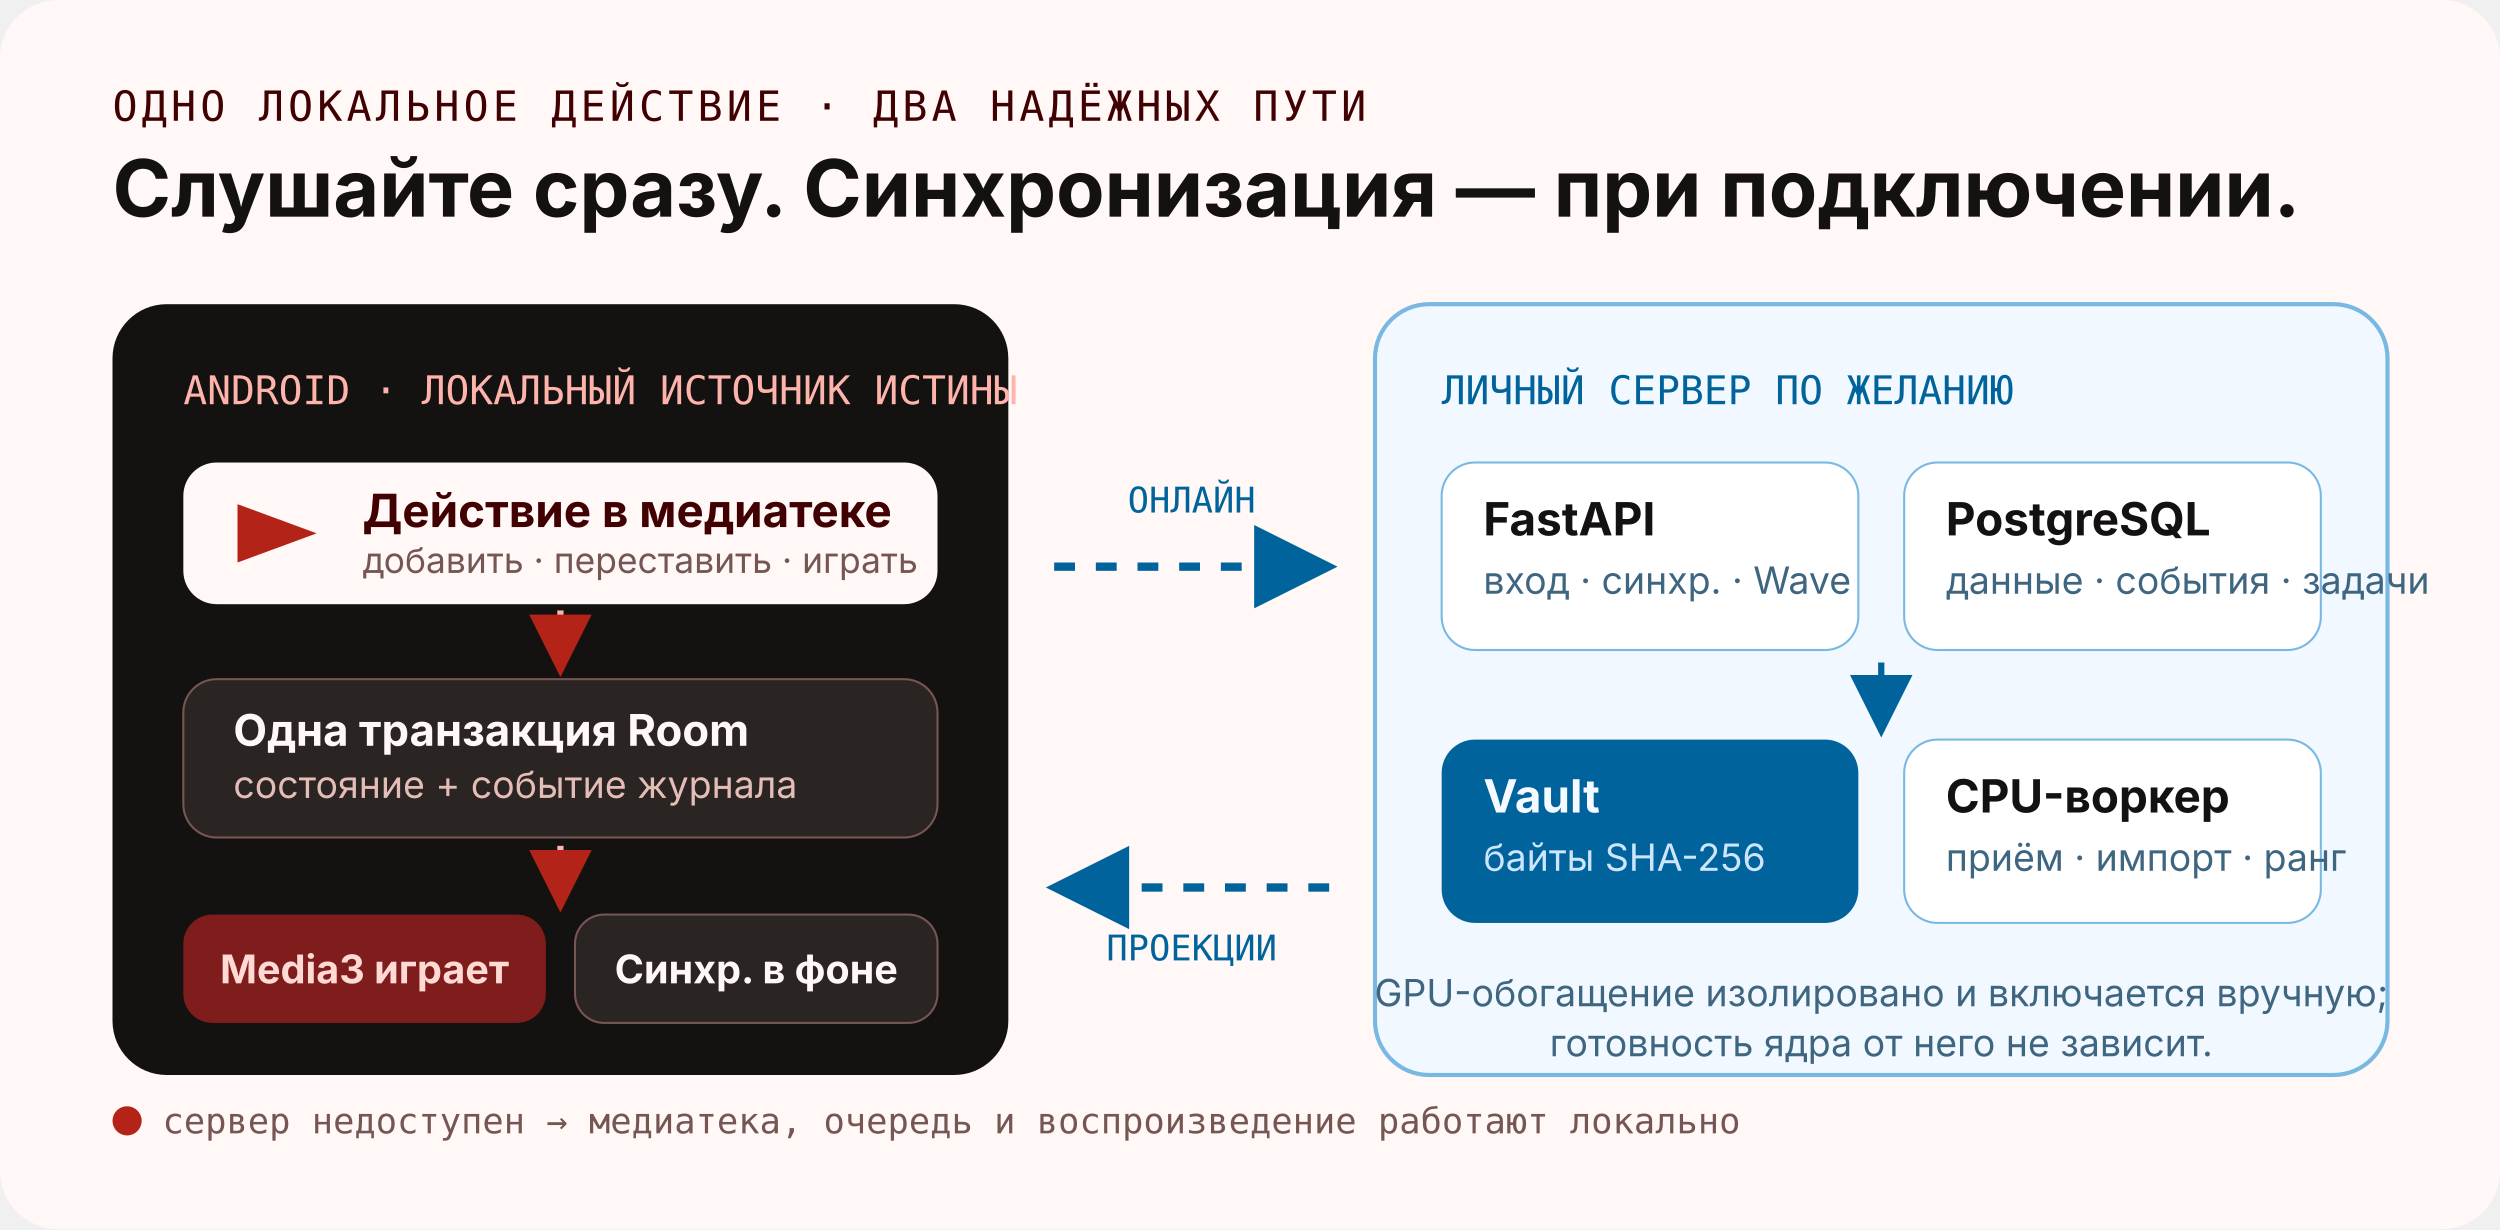
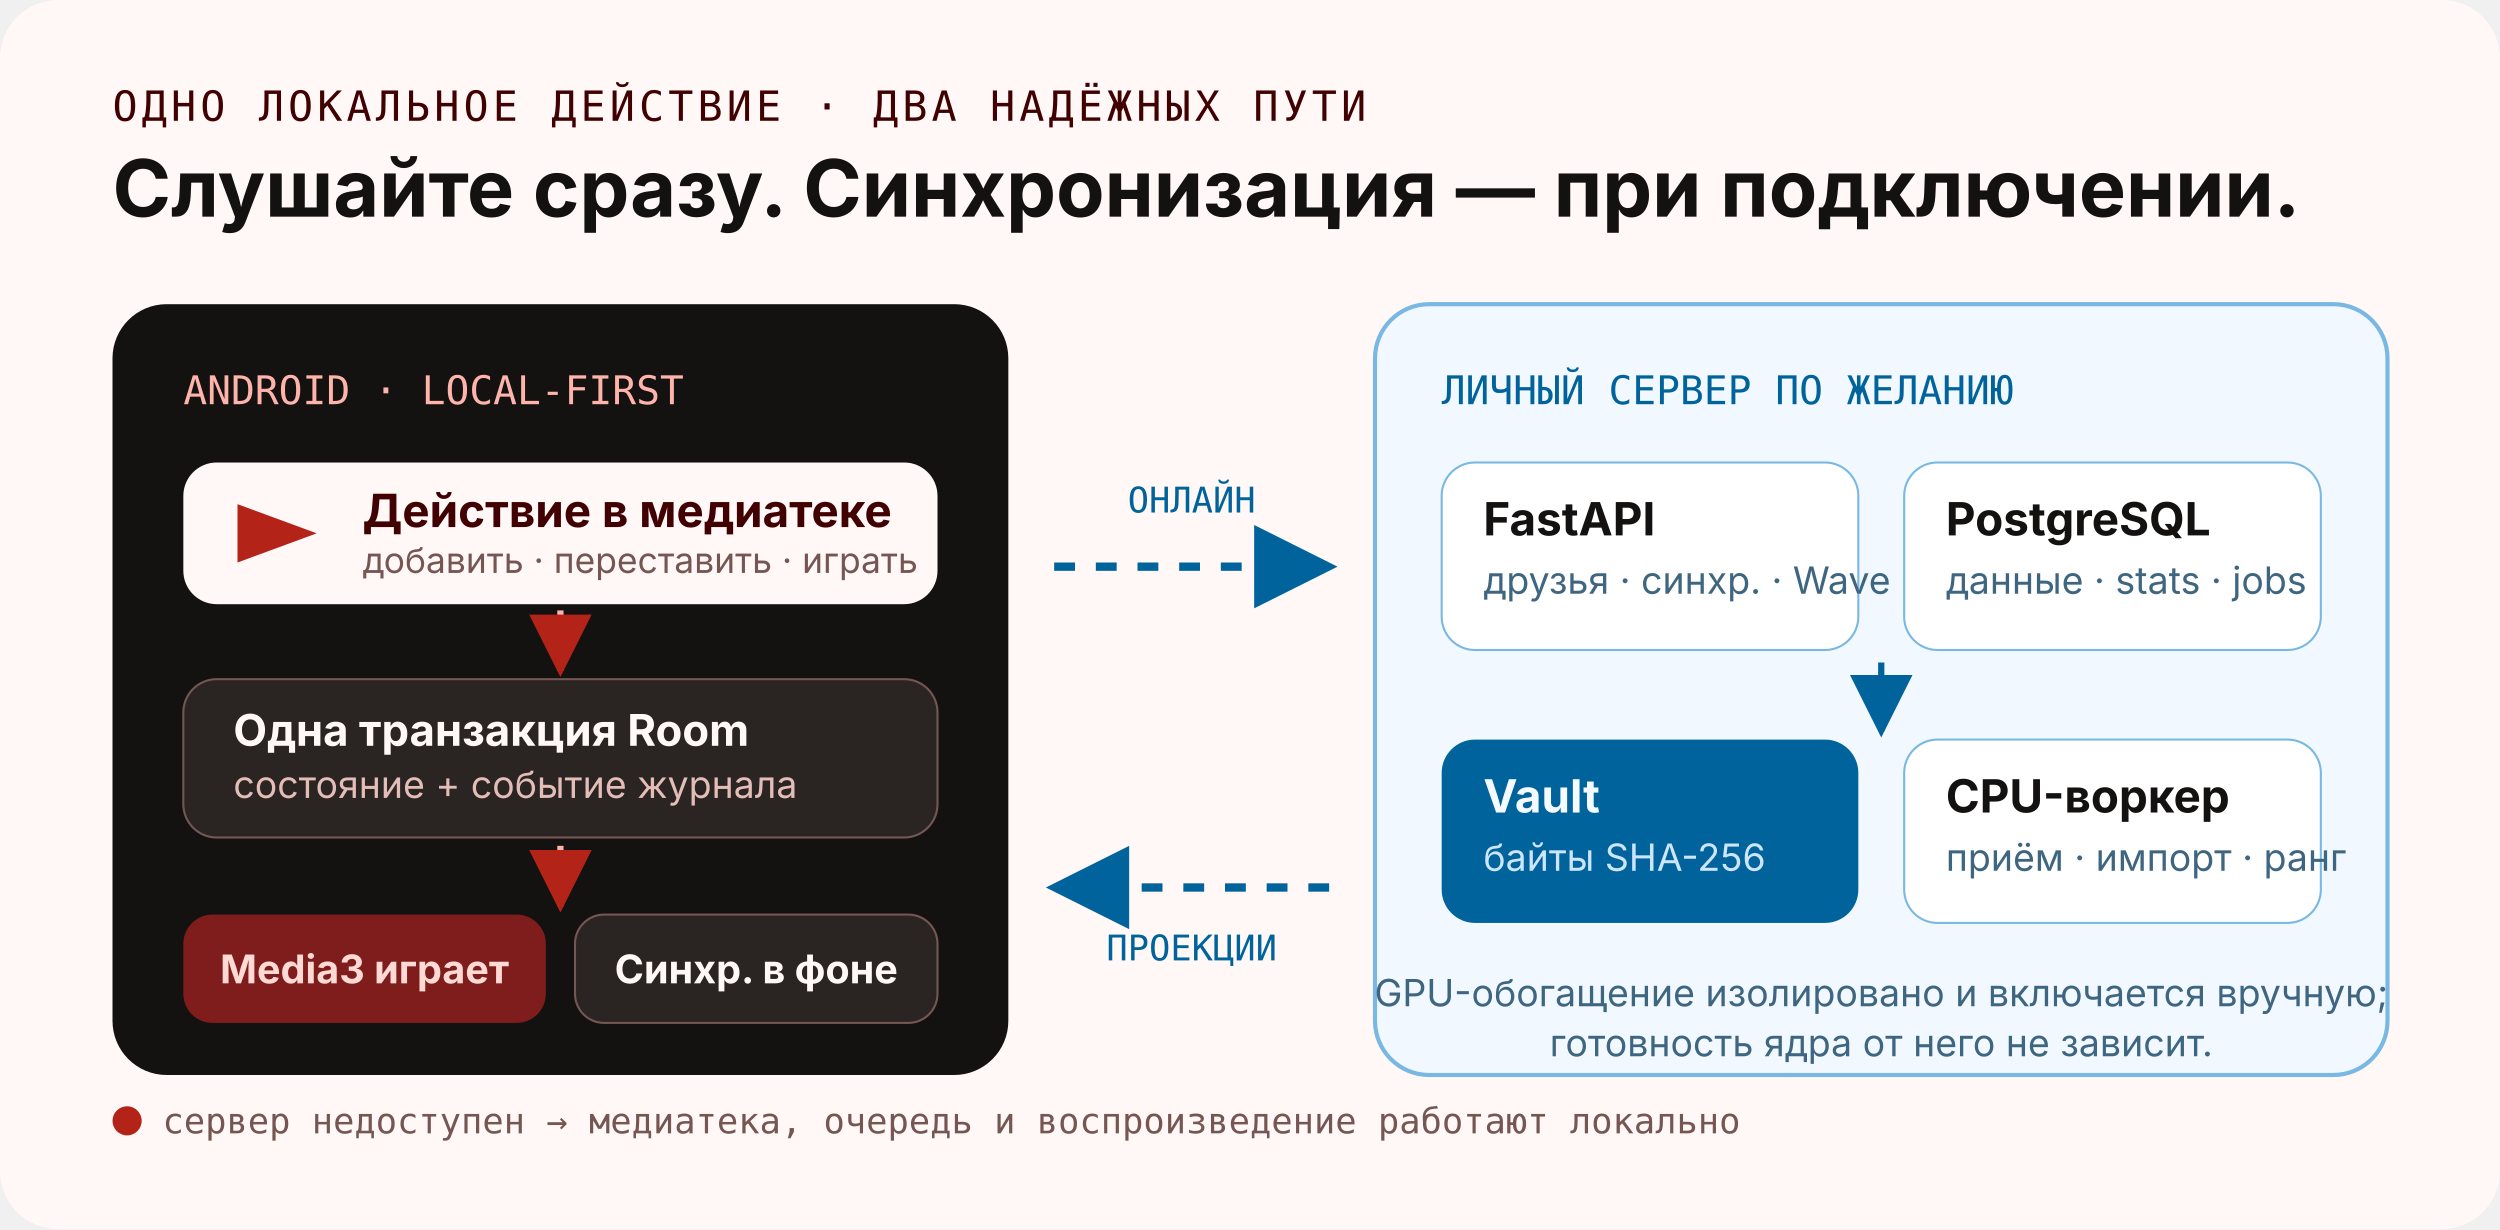
<svg xmlns="http://www.w3.org/2000/svg" width="1200" height="590" viewBox="0 0 1200 590" role="img" aria-labelledby="title desc">
  <defs>
    <marker id="arrow-coral" markerWidth="10" markerHeight="10" refX="9" refY="5" orient="auto">
      <path d="M0 0L10 5L0 10Z" fill="#B42318" />
    </marker>
    <marker id="arrow-teal" markerWidth="10" markerHeight="10" refX="9" refY="5" orient="auto">
      <path d="M0 0L10 5L0 10Z" fill="#00639B" />
    </marker>
  </defs>
  <rect width="1200" height="590" rx="28" fill="#FFF8F7" />
  <g font-family="-apple-system, BlinkMacSystemFont, 'Segoe UI', sans-serif">
    <text x="54" y="58" fill="#410001" font-size="20" font-family="ui-monospace, SFMono-Regular, Menlo, monospace" letter-spacing="2">ОДНО ЛОКАЛЬНОЕ ДЕЙСТВИЕ · ДВА НАДЁЖНЫХ ПУТИ</text>
    <text x="54" y="104" fill="#141111" font-size="38" font-weight="750">Слушайте сразу. Синхронизация — при подключении.</text>
    <g transform="translate(54 146)">
      <rect width="430" height="370" rx="26" fill="#141111" />
-       <text x="34" y="48" fill="#FFB4AB" font-size="19" font-family="ui-monospace, SFMono-Regular, Menlo, monospace">ANDROID · ЛОКАЛЬНЫЙ ИСТОЧНИК ИСТИНЫ</text>
+       <text x="34" y="48" fill="#FFB4AB" font-size="19" font-family="ui-monospace, SFMono-Regular, Menlo, monospace">ANDROID · LOCAL-FIRST</text>
      <g transform="translate(34 76)">
        <rect width="362" height="68" rx="16" fill="#FFF8F7" />
        <path d="M26 20L64 34L26 48Z" fill="#B42318" />
        <text x="86" y="31" fill="#410001" font-size="22" font-weight="700">Действие в медиатеке</text>
        <text x="86" y="53" fill="#765653" font-size="17">добавить · переставить · играть</text>
      </g>
      <path d="M215 147V176" stroke="#FFB4AB" stroke-width="3" marker-end="url(#arrow-coral)" />
      <g transform="translate(34 180)">
        <rect width="362" height="76" rx="16" fill="#2A2423" stroke="#765653" />
        <text x="24" y="32" fill="#FFF8F7" font-size="21" font-weight="700">Одна транзакция Room</text>
        <text x="24" y="57" fill="#E4BDB7" font-size="18">состояние + событие журнала</text>
      </g>
      <path d="M215 260V289" stroke="#FFB4AB" stroke-width="3" marker-end="url(#arrow-coral)" />
      <g transform="translate(34 293)">
        <rect width="174" height="52" rx="14" fill="#7F1D1D" />
        <text x="87" y="33" text-anchor="middle" fill="#FFDAD5" font-size="19" font-weight="700">Media3 играет</text>
        <rect x="188" width="174" height="52" rx="14" fill="#2A2423" stroke="#765653" />
        <text x="275" y="33" text-anchor="middle" fill="#FFF8F7" font-size="19" font-weight="700">Синхр. в фоне</text>
      </g>
    </g>
    <g transform="translate(506 146)">
      <path d="M0 126H132" fill="none" stroke="#00639B" stroke-width="4" stroke-dasharray="10 10" marker-end="url(#arrow-teal)" />
      <text x="66" y="100" text-anchor="middle" fill="#00639B" font-size="17" font-family="ui-monospace, SFMono-Regular, Menlo, monospace">ОНЛАЙН</text>
      <path d="M132 280H0" fill="none" stroke="#00639B" stroke-width="4" stroke-dasharray="10 10" marker-end="url(#arrow-teal)" />
      <text x="66" y="315" text-anchor="middle" fill="#00639B" font-size="17" font-family="ui-monospace, SFMono-Regular, Menlo, monospace">ПРОЕКЦИИ</text>
    </g>
    <g transform="translate(660 146)">
      <rect width="486" height="370" rx="26" fill="#F1F8FF" stroke="#78B8E2" stroke-width="2" />
      <text x="32" y="48" fill="#00639B" font-size="19" font-family="ui-monospace, SFMono-Regular, Menlo, monospace">ЛИЧНЫЙ СЕРВЕР ПО ЖЕЛАНИЮ</text>
      <g transform="translate(32 76)">
        <rect width="200" height="90" rx="16" fill="#FFFFFF" stroke="#78B8E2" />
        <text x="20" y="35" fill="#141111" font-size="22" font-weight="700">FastAPI</text>
-         <text x="20" y="63" fill="#3F6680" font-size="18">вход · синхр. · Wave</text>
+         <text x="20" y="63" fill="#3F6680" font-size="18">друзья · синхр. · Wave</text>
        <rect x="222" width="200" height="90" rx="16" fill="#FFFFFF" stroke="#78B8E2" />
        <text x="242" y="35" fill="#141111" font-size="22" font-weight="700">PostgreSQL</text>
-         <text x="242" y="63" fill="#3F6680" font-size="18">данные · события · задачи</text>
+         <text x="242" y="63" fill="#3F6680" font-size="18">данные · stats · jobs</text>
      </g>
      <path d="M243 172V205" stroke="#00639B" stroke-width="3" marker-end="url(#arrow-teal)" />
      <g transform="translate(32 209)">
        <rect width="200" height="88" rx="16" fill="#00639B" />
        <text x="20" y="35" fill="#F4FAFF" font-size="22" font-weight="700">Vault</text>
        <text x="20" y="63" fill="#CDE5FF" font-size="18">байты SHA-256</text>
        <rect x="222" width="200" height="88" rx="16" fill="#FFFFFF" stroke="#78B8E2" />
        <text x="242" y="35" fill="#141111" font-size="22" font-weight="700">CPU-воркер</text>
        <text x="242" y="63" fill="#3F6680" font-size="18">приём · импорт · ранг</text>
      </g>
      <text x="243" y="337" text-anchor="middle" fill="#3F6680" font-size="18">GPU-обогащение изолировано и включается вручную;</text>
      <text x="243" y="361" text-anchor="middle" fill="#3F6680" font-size="18">готовность ядра от него не зависит.</text>
    </g>
    <g transform="translate(54 544)" font-family="ui-monospace, SFMono-Regular, Menlo, monospace" font-size="17">
      <circle cx="7" cy="-6" r="7" fill="#B42318" />
      <text x="24" y="0" fill="#765653">сервер недоступен → медиатека, очередь и воспроизведение работают локально</text>
    </g>
  </g>
</svg>
